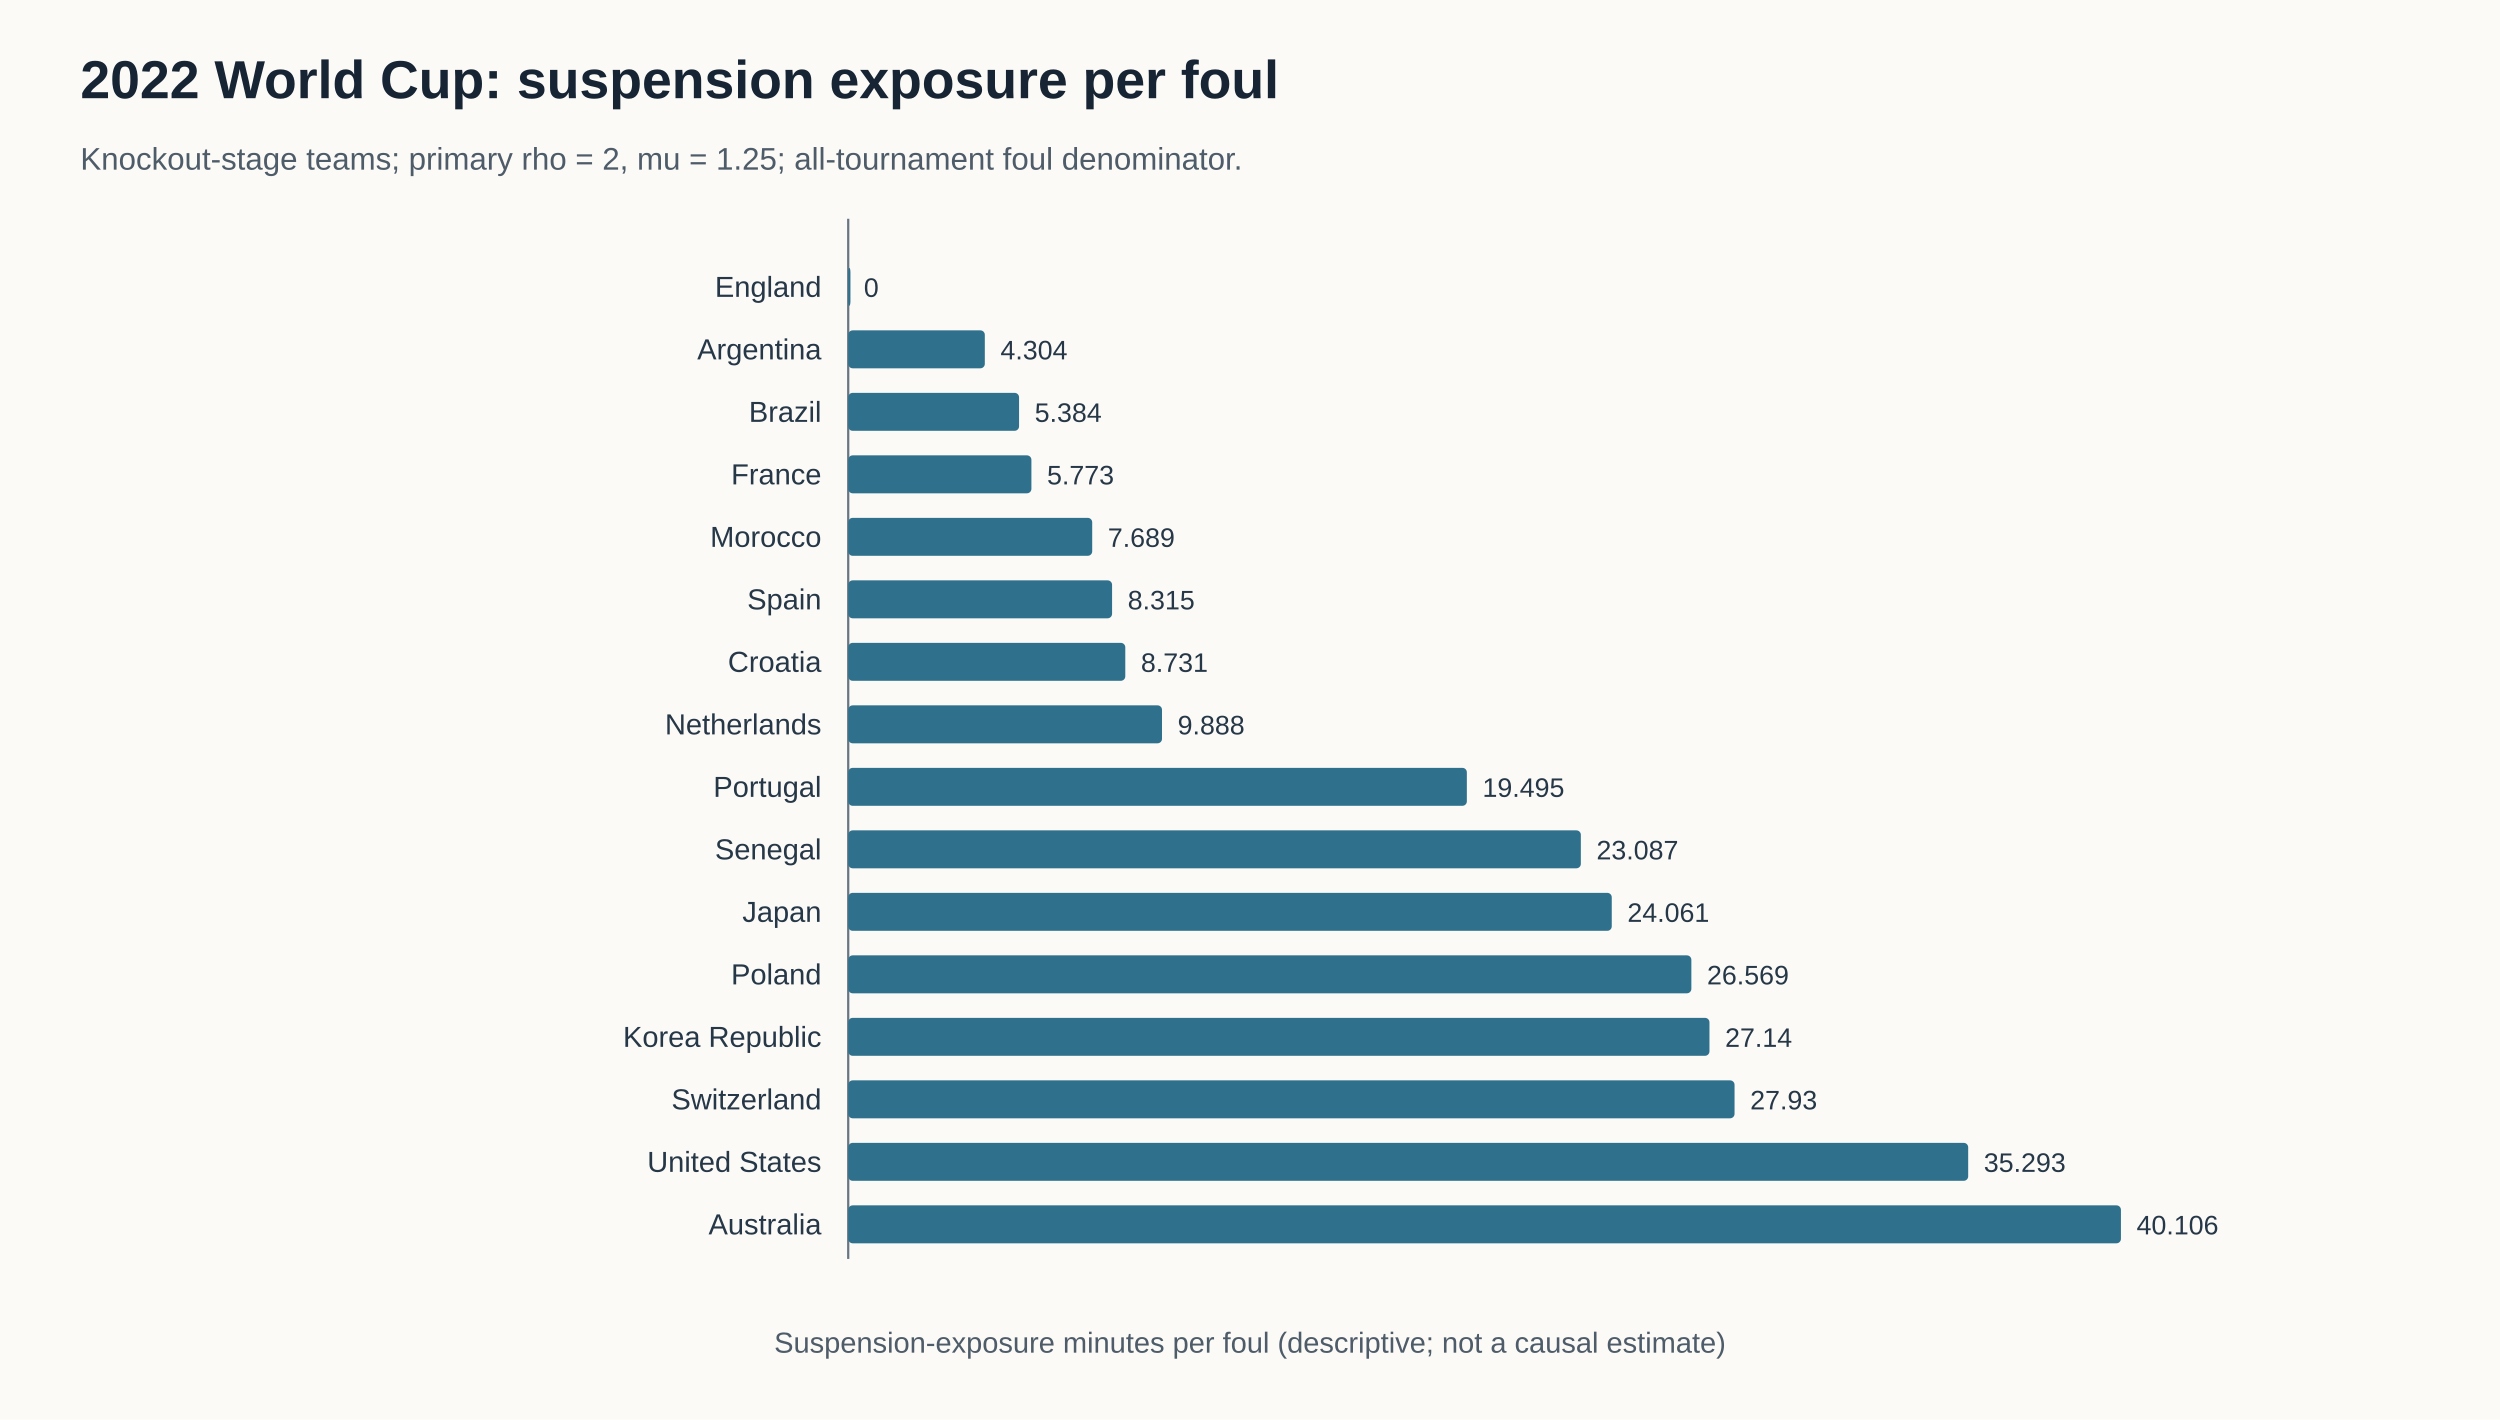
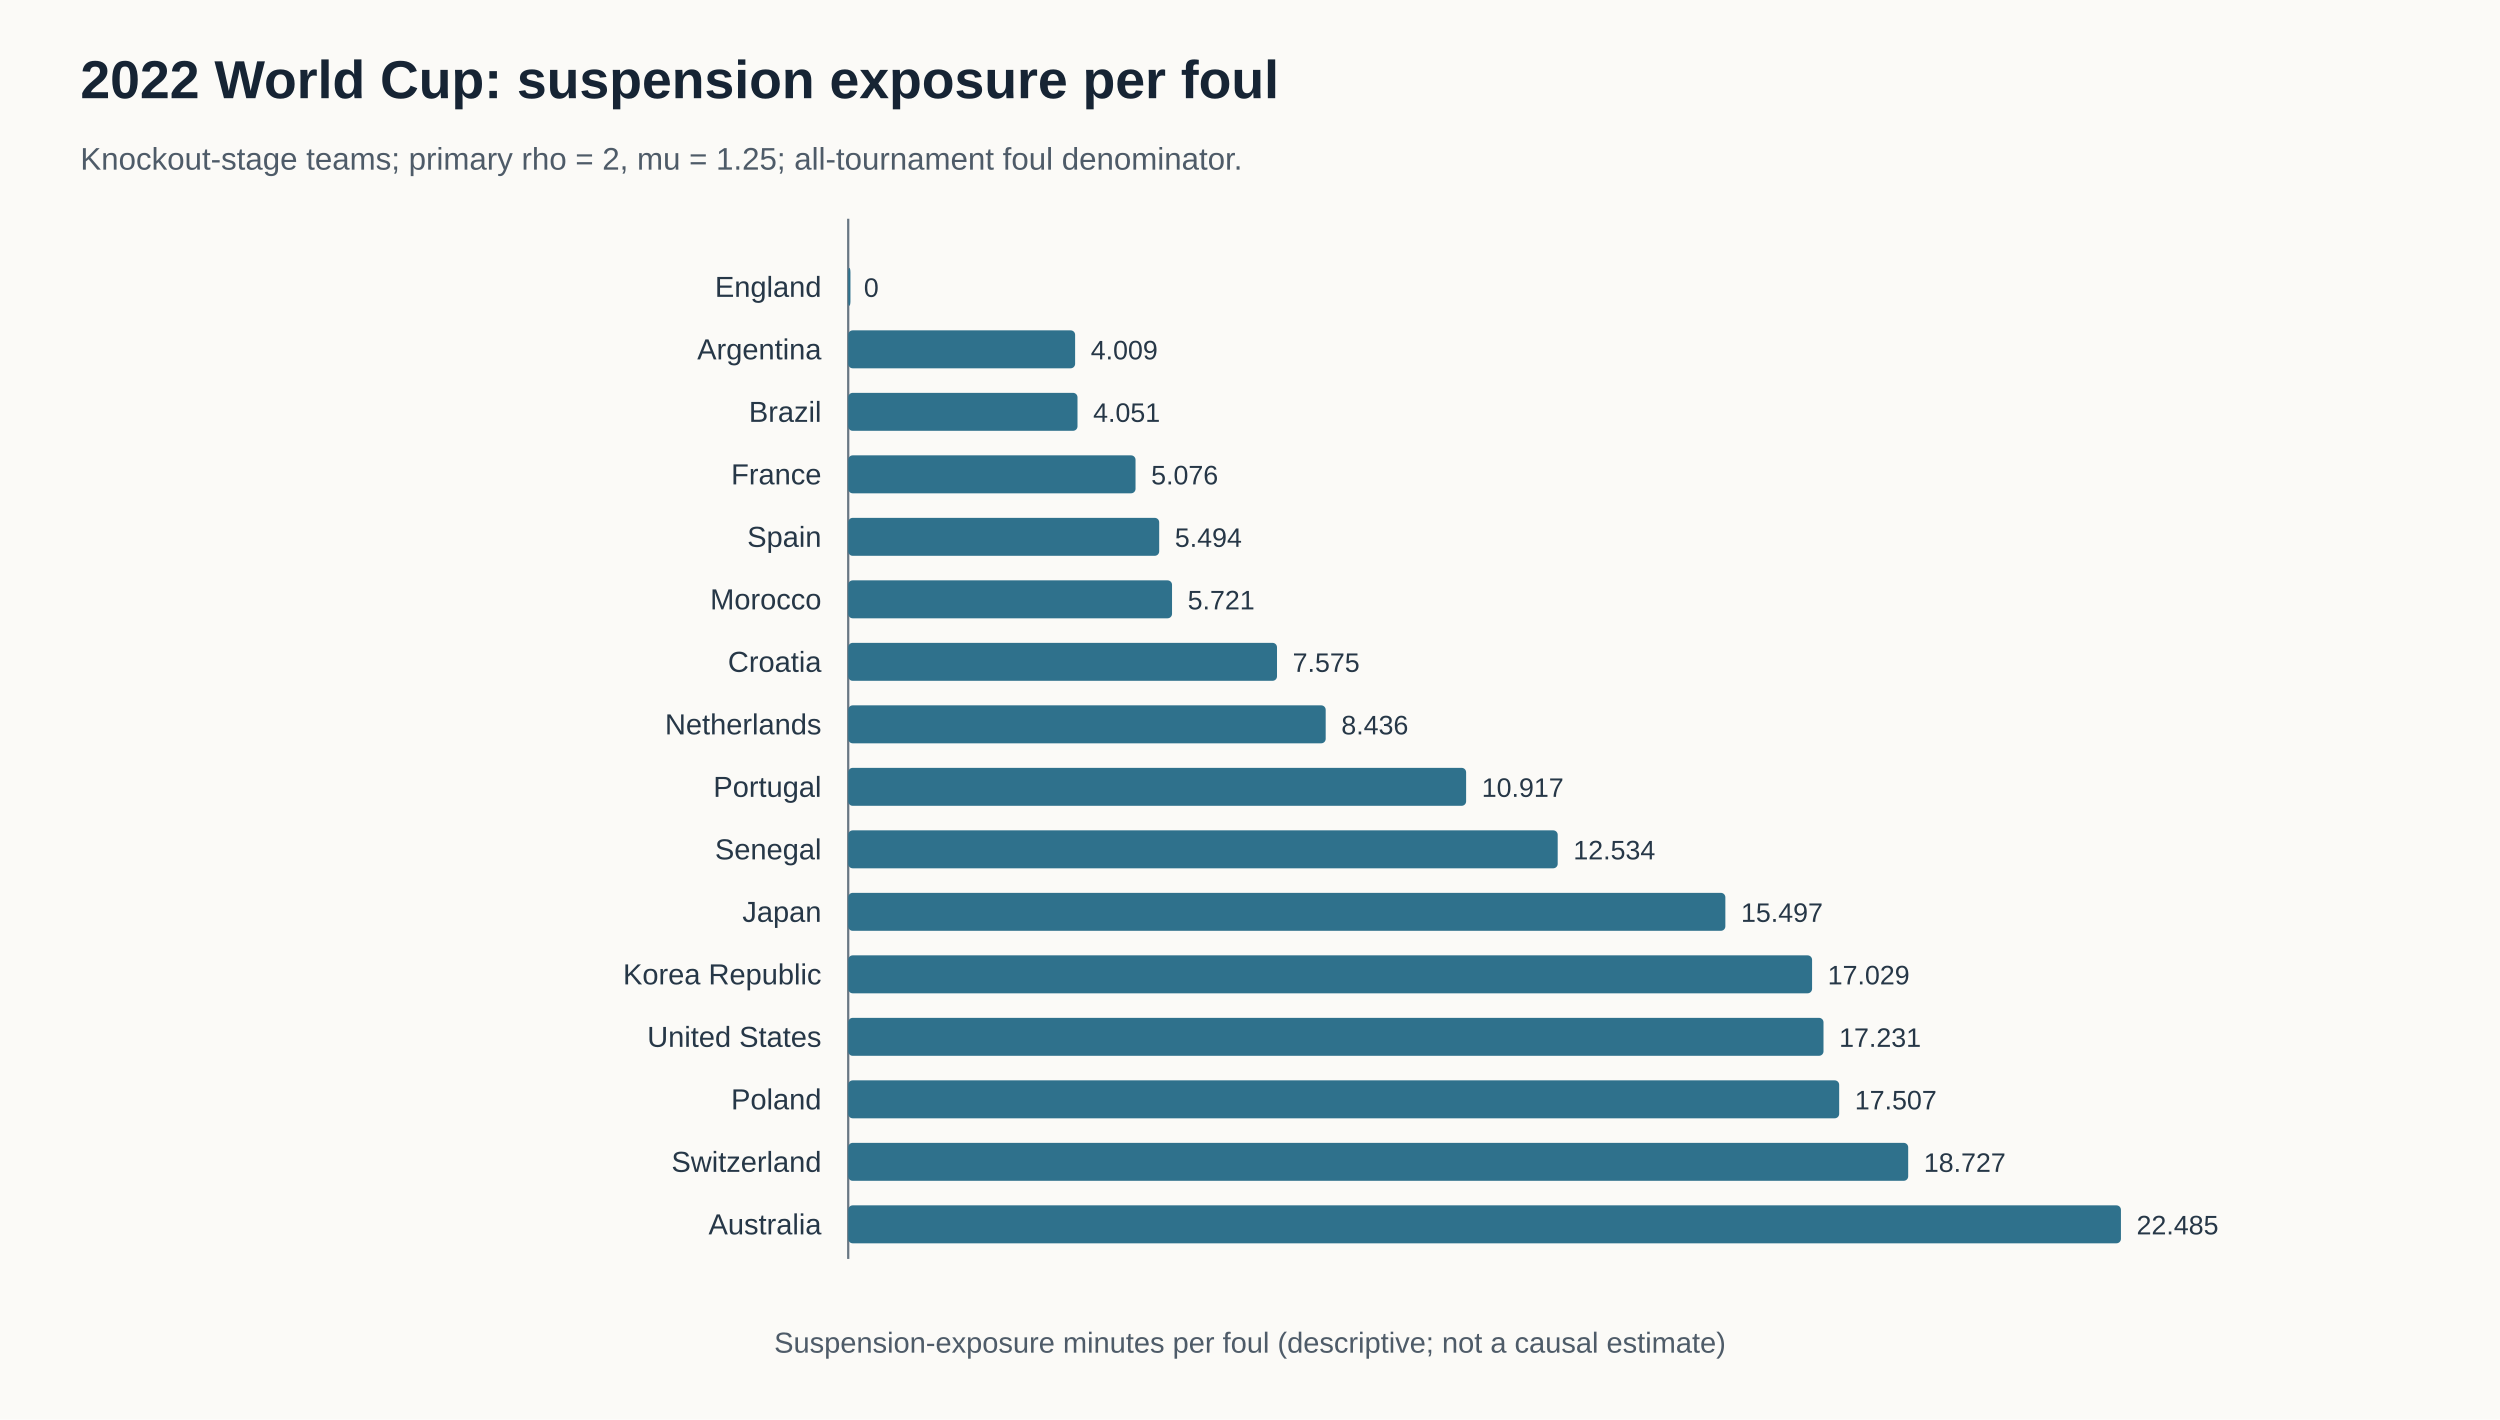
<svg xmlns="http://www.w3.org/2000/svg" width="1120" height="636" viewBox="0 0 1120 636" role="img" aria-labelledby="title desc">
-   <rect width="100%" height="100%" fill="#fbfaf7" />
+   <rect width="1120" height="636" fill="#fbfaf7" />
  <text x="36" y="44" font-family="Arial, sans-serif" font-size="24" font-weight="700" fill="#162434">2022 World Cup: suspension exposure per foul</text>
  <text x="36" y="76" font-family="Arial, sans-serif" font-size="14" fill="#4e5b68">Knockout-stage teams; primary rho = 2, mu = 1.25; all-tournament foul denominator.</text>
  <line x1="380.00" y1="98" x2="380.00" y2="564" stroke="#687683" stroke-width="1" />
  <text x="368" y="133" text-anchor="end" font-family="Arial, sans-serif" font-size="13" fill="#263747">England</text>
  <rect x="380.00" y="120" width="1.00" height="17" rx="2" fill="#2f718c" />
  <text x="387.00" y="133" text-anchor="start" font-family="Arial, sans-serif" font-size="12" fill="#263747">0</text>
  <text x="368" y="161" text-anchor="end" font-family="Arial, sans-serif" font-size="13" fill="#263747">Argentina</text>
-   <rect x="380.00" y="148" width="61.20" height="17" rx="2" fill="#2f718c" />
-   <text x="448.20" y="161" text-anchor="start" font-family="Arial, sans-serif" font-size="12" fill="#263747">4.304</text>
+   <rect x="380.00" y="148" width="101.65" height="17" rx="2" fill="#2f718c" />
+   <text x="488.65" y="161" text-anchor="start" font-family="Arial, sans-serif" font-size="12" fill="#263747">4.009</text>
  <text x="368" y="189" text-anchor="end" font-family="Arial, sans-serif" font-size="13" fill="#263747">Brazil</text>
-   <rect x="380.00" y="176" width="76.54" height="17" rx="2" fill="#2f718c" />
-   <text x="463.54" y="189" text-anchor="start" font-family="Arial, sans-serif" font-size="12" fill="#263747">5.384</text>
+   <rect x="380.00" y="176" width="102.72" height="17" rx="2" fill="#2f718c" />
+   <text x="489.72" y="189" text-anchor="start" font-family="Arial, sans-serif" font-size="12" fill="#263747">4.051</text>
  <text x="368" y="217" text-anchor="end" font-family="Arial, sans-serif" font-size="13" fill="#263747">France</text>
-   <rect x="380.00" y="204" width="82.07" height="17" rx="2" fill="#2f718c" />
-   <text x="469.07" y="217" text-anchor="start" font-family="Arial, sans-serif" font-size="12" fill="#263747">5.773</text>
-   <text x="368" y="245" text-anchor="end" font-family="Arial, sans-serif" font-size="13" fill="#263747">Morocco</text>
-   <rect x="380.00" y="232" width="109.31" height="17" rx="2" fill="#2f718c" />
-   <text x="496.31" y="245" text-anchor="start" font-family="Arial, sans-serif" font-size="12" fill="#263747">7.689</text>
-   <text x="368" y="273" text-anchor="end" font-family="Arial, sans-serif" font-size="13" fill="#263747">Spain</text>
-   <rect x="380.00" y="260" width="118.21" height="17" rx="2" fill="#2f718c" />
-   <text x="505.21" y="273" text-anchor="start" font-family="Arial, sans-serif" font-size="12" fill="#263747">8.315</text>
+   <rect x="380.00" y="204" width="128.72" height="17" rx="2" fill="#2f718c" />
+   <text x="515.72" y="217" text-anchor="start" font-family="Arial, sans-serif" font-size="12" fill="#263747">5.076</text>
+   <text x="368" y="245" text-anchor="end" font-family="Arial, sans-serif" font-size="13" fill="#263747">Spain</text>
+   <rect x="380.00" y="232" width="139.32" height="17" rx="2" fill="#2f718c" />
+   <text x="526.32" y="245" text-anchor="start" font-family="Arial, sans-serif" font-size="12" fill="#263747">5.494</text>
+   <text x="368" y="273" text-anchor="end" font-family="Arial, sans-serif" font-size="13" fill="#263747">Morocco</text>
+   <rect x="380.00" y="260" width="145.07" height="17" rx="2" fill="#2f718c" />
+   <text x="532.07" y="273" text-anchor="start" font-family="Arial, sans-serif" font-size="12" fill="#263747">5.721</text>
  <text x="368" y="301" text-anchor="end" font-family="Arial, sans-serif" font-size="13" fill="#263747">Croatia</text>
-   <rect x="380.00" y="288" width="124.13" height="17" rx="2" fill="#2f718c" />
-   <text x="511.13" y="301" text-anchor="start" font-family="Arial, sans-serif" font-size="12" fill="#263747">8.731</text>
+   <rect x="380.00" y="288" width="192.10" height="17" rx="2" fill="#2f718c" />
+   <text x="579.10" y="301" text-anchor="start" font-family="Arial, sans-serif" font-size="12" fill="#263747">7.575</text>
  <text x="368" y="329" text-anchor="end" font-family="Arial, sans-serif" font-size="13" fill="#263747">Netherlands</text>
-   <rect x="380.00" y="316" width="140.58" height="17" rx="2" fill="#2f718c" />
-   <text x="527.58" y="329" text-anchor="start" font-family="Arial, sans-serif" font-size="12" fill="#263747">9.888</text>
+   <rect x="380.00" y="316" width="213.91" height="17" rx="2" fill="#2f718c" />
+   <text x="600.91" y="329" text-anchor="start" font-family="Arial, sans-serif" font-size="12" fill="#263747">8.436</text>
  <text x="368" y="357" text-anchor="end" font-family="Arial, sans-serif" font-size="13" fill="#263747">Portugal</text>
-   <rect x="380.00" y="344" width="277.15" height="17" rx="2" fill="#2f718c" />
-   <text x="664.15" y="357" text-anchor="start" font-family="Arial, sans-serif" font-size="12" fill="#263747">19.495</text>
+   <rect x="380.00" y="344" width="276.82" height="17" rx="2" fill="#2f718c" />
+   <text x="663.82" y="357" text-anchor="start" font-family="Arial, sans-serif" font-size="12" fill="#263747">10.917</text>
  <text x="368" y="385" text-anchor="end" font-family="Arial, sans-serif" font-size="13" fill="#263747">Senegal</text>
-   <rect x="380.00" y="372" width="328.22" height="17" rx="2" fill="#2f718c" />
-   <text x="715.22" y="385" text-anchor="start" font-family="Arial, sans-serif" font-size="12" fill="#263747">23.087</text>
+   <rect x="380.00" y="372" width="317.85" height="17" rx="2" fill="#2f718c" />
+   <text x="704.85" y="385" text-anchor="start" font-family="Arial, sans-serif" font-size="12" fill="#263747">12.534</text>
  <text x="368" y="413" text-anchor="end" font-family="Arial, sans-serif" font-size="13" fill="#263747">Japan</text>
-   <rect x="380.00" y="400" width="342.07" height="17" rx="2" fill="#2f718c" />
-   <text x="729.07" y="413" text-anchor="start" font-family="Arial, sans-serif" font-size="12" fill="#263747">24.061</text>
-   <text x="368" y="441" text-anchor="end" font-family="Arial, sans-serif" font-size="13" fill="#263747">Poland</text>
-   <rect x="380.00" y="428" width="377.73" height="17" rx="2" fill="#2f718c" />
-   <text x="764.73" y="441" text-anchor="start" font-family="Arial, sans-serif" font-size="12" fill="#263747">26.569</text>
-   <text x="368" y="469" text-anchor="end" font-family="Arial, sans-serif" font-size="13" fill="#263747">Korea Republic</text>
-   <rect x="380.00" y="456" width="385.84" height="17" rx="2" fill="#2f718c" />
-   <text x="772.84" y="469" text-anchor="start" font-family="Arial, sans-serif" font-size="12" fill="#263747">27.14</text>
-   <text x="368" y="497" text-anchor="end" font-family="Arial, sans-serif" font-size="13" fill="#263747">Switzerland</text>
-   <rect x="380.00" y="484" width="397.08" height="17" rx="2" fill="#2f718c" />
-   <text x="784.08" y="497" text-anchor="start" font-family="Arial, sans-serif" font-size="12" fill="#263747">27.93</text>
-   <text x="368" y="525" text-anchor="end" font-family="Arial, sans-serif" font-size="13" fill="#263747">United States</text>
-   <rect x="380.00" y="512" width="501.75" height="17" rx="2" fill="#2f718c" />
-   <text x="888.75" y="525" text-anchor="start" font-family="Arial, sans-serif" font-size="12" fill="#263747">35.293</text>
+   <rect x="380.00" y="400" width="392.96" height="17" rx="2" fill="#2f718c" />
+   <text x="779.96" y="413" text-anchor="start" font-family="Arial, sans-serif" font-size="12" fill="#263747">15.497</text>
+   <text x="368" y="441" text-anchor="end" font-family="Arial, sans-serif" font-size="13" fill="#263747">Korea Republic</text>
+   <rect x="380.00" y="428" width="431.81" height="17" rx="2" fill="#2f718c" />
+   <text x="818.81" y="441" text-anchor="start" font-family="Arial, sans-serif" font-size="12" fill="#263747">17.029</text>
+   <text x="368" y="469" text-anchor="end" font-family="Arial, sans-serif" font-size="13" fill="#263747">United States</text>
+   <rect x="380.00" y="456" width="436.93" height="17" rx="2" fill="#2f718c" />
+   <text x="823.93" y="469" text-anchor="start" font-family="Arial, sans-serif" font-size="12" fill="#263747">17.231</text>
+   <text x="368" y="497" text-anchor="end" font-family="Arial, sans-serif" font-size="13" fill="#263747">Poland</text>
+   <rect x="380.00" y="484" width="443.95" height="17" rx="2" fill="#2f718c" />
+   <text x="830.95" y="497" text-anchor="start" font-family="Arial, sans-serif" font-size="12" fill="#263747">17.507</text>
+   <text x="368" y="525" text-anchor="end" font-family="Arial, sans-serif" font-size="13" fill="#263747">Switzerland</text>
+   <rect x="380.00" y="512" width="474.87" height="17" rx="2" fill="#2f718c" />
+   <text x="861.87" y="525" text-anchor="start" font-family="Arial, sans-serif" font-size="12" fill="#263747">18.727</text>
  <text x="368" y="553" text-anchor="end" font-family="Arial, sans-serif" font-size="13" fill="#263747">Australia</text>
  <rect x="380.00" y="540" width="570.18" height="17" rx="2" fill="#2f718c" />
-   <text x="957.18" y="553" text-anchor="start" font-family="Arial, sans-serif" font-size="12" fill="#263747">40.106</text>
+   <text x="957.18" y="553" text-anchor="start" font-family="Arial, sans-serif" font-size="12" fill="#263747">22.485</text>
  <text x="560" y="606" text-anchor="middle" font-family="Arial, sans-serif" font-size="13" fill="#4e5b68">Suspension-exposure minutes per foul (descriptive; not a causal estimate)</text>
</svg>
